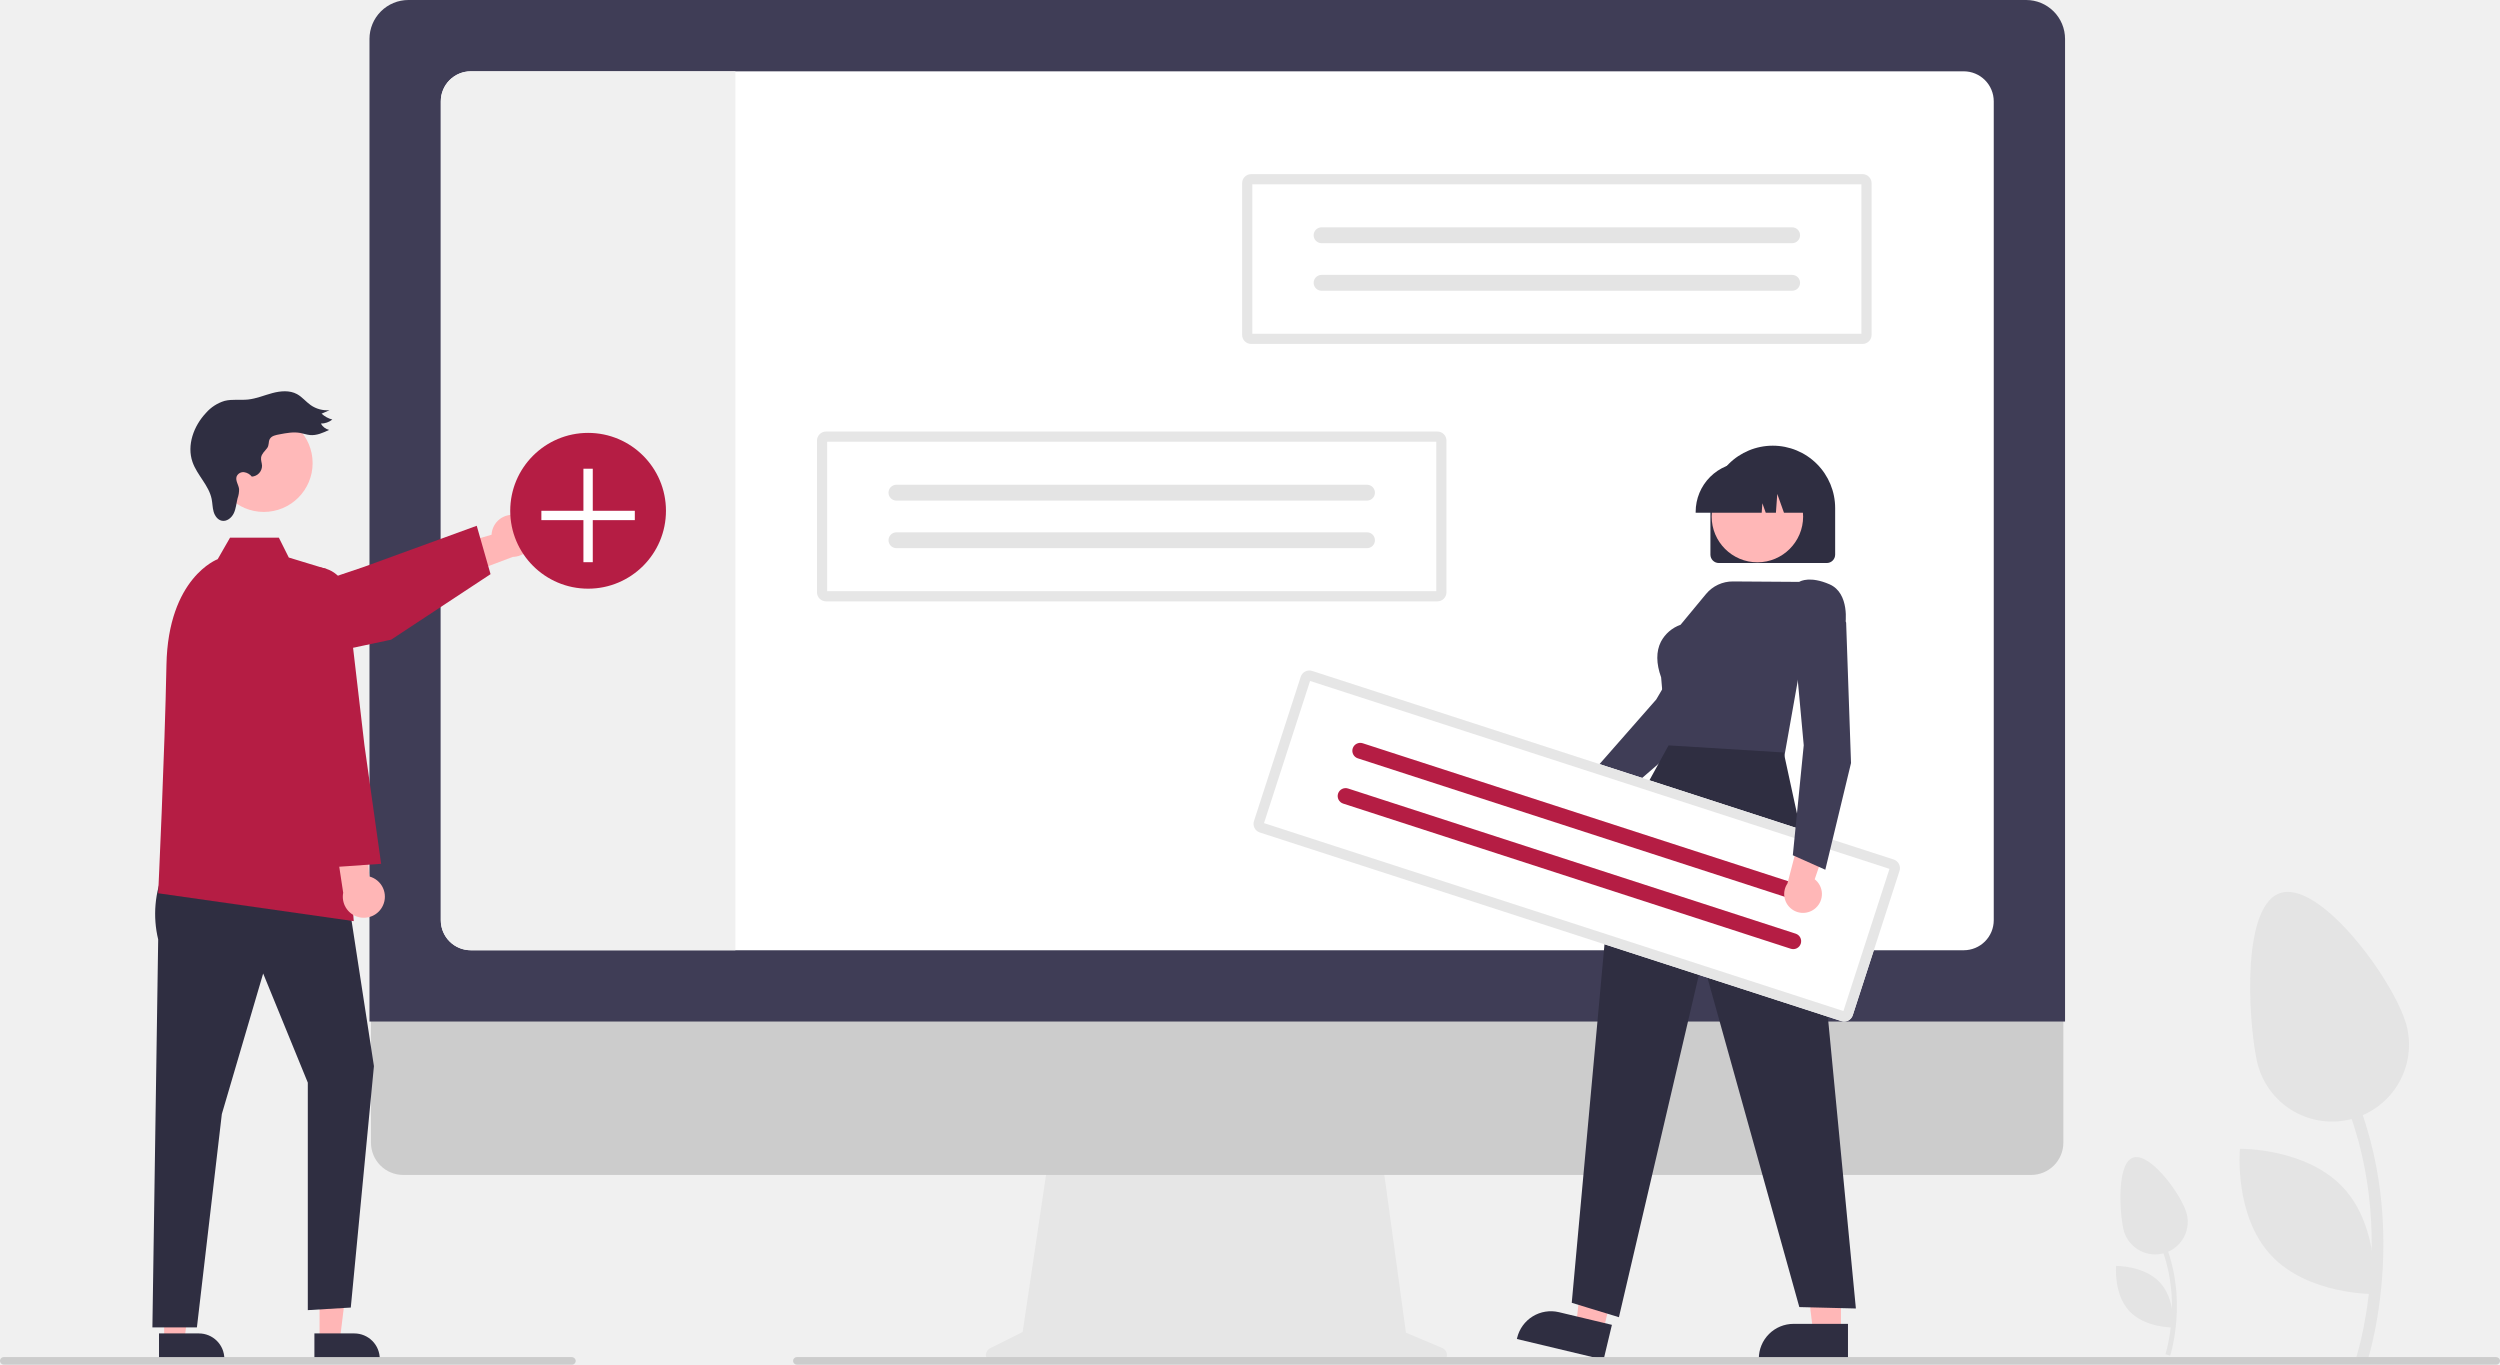
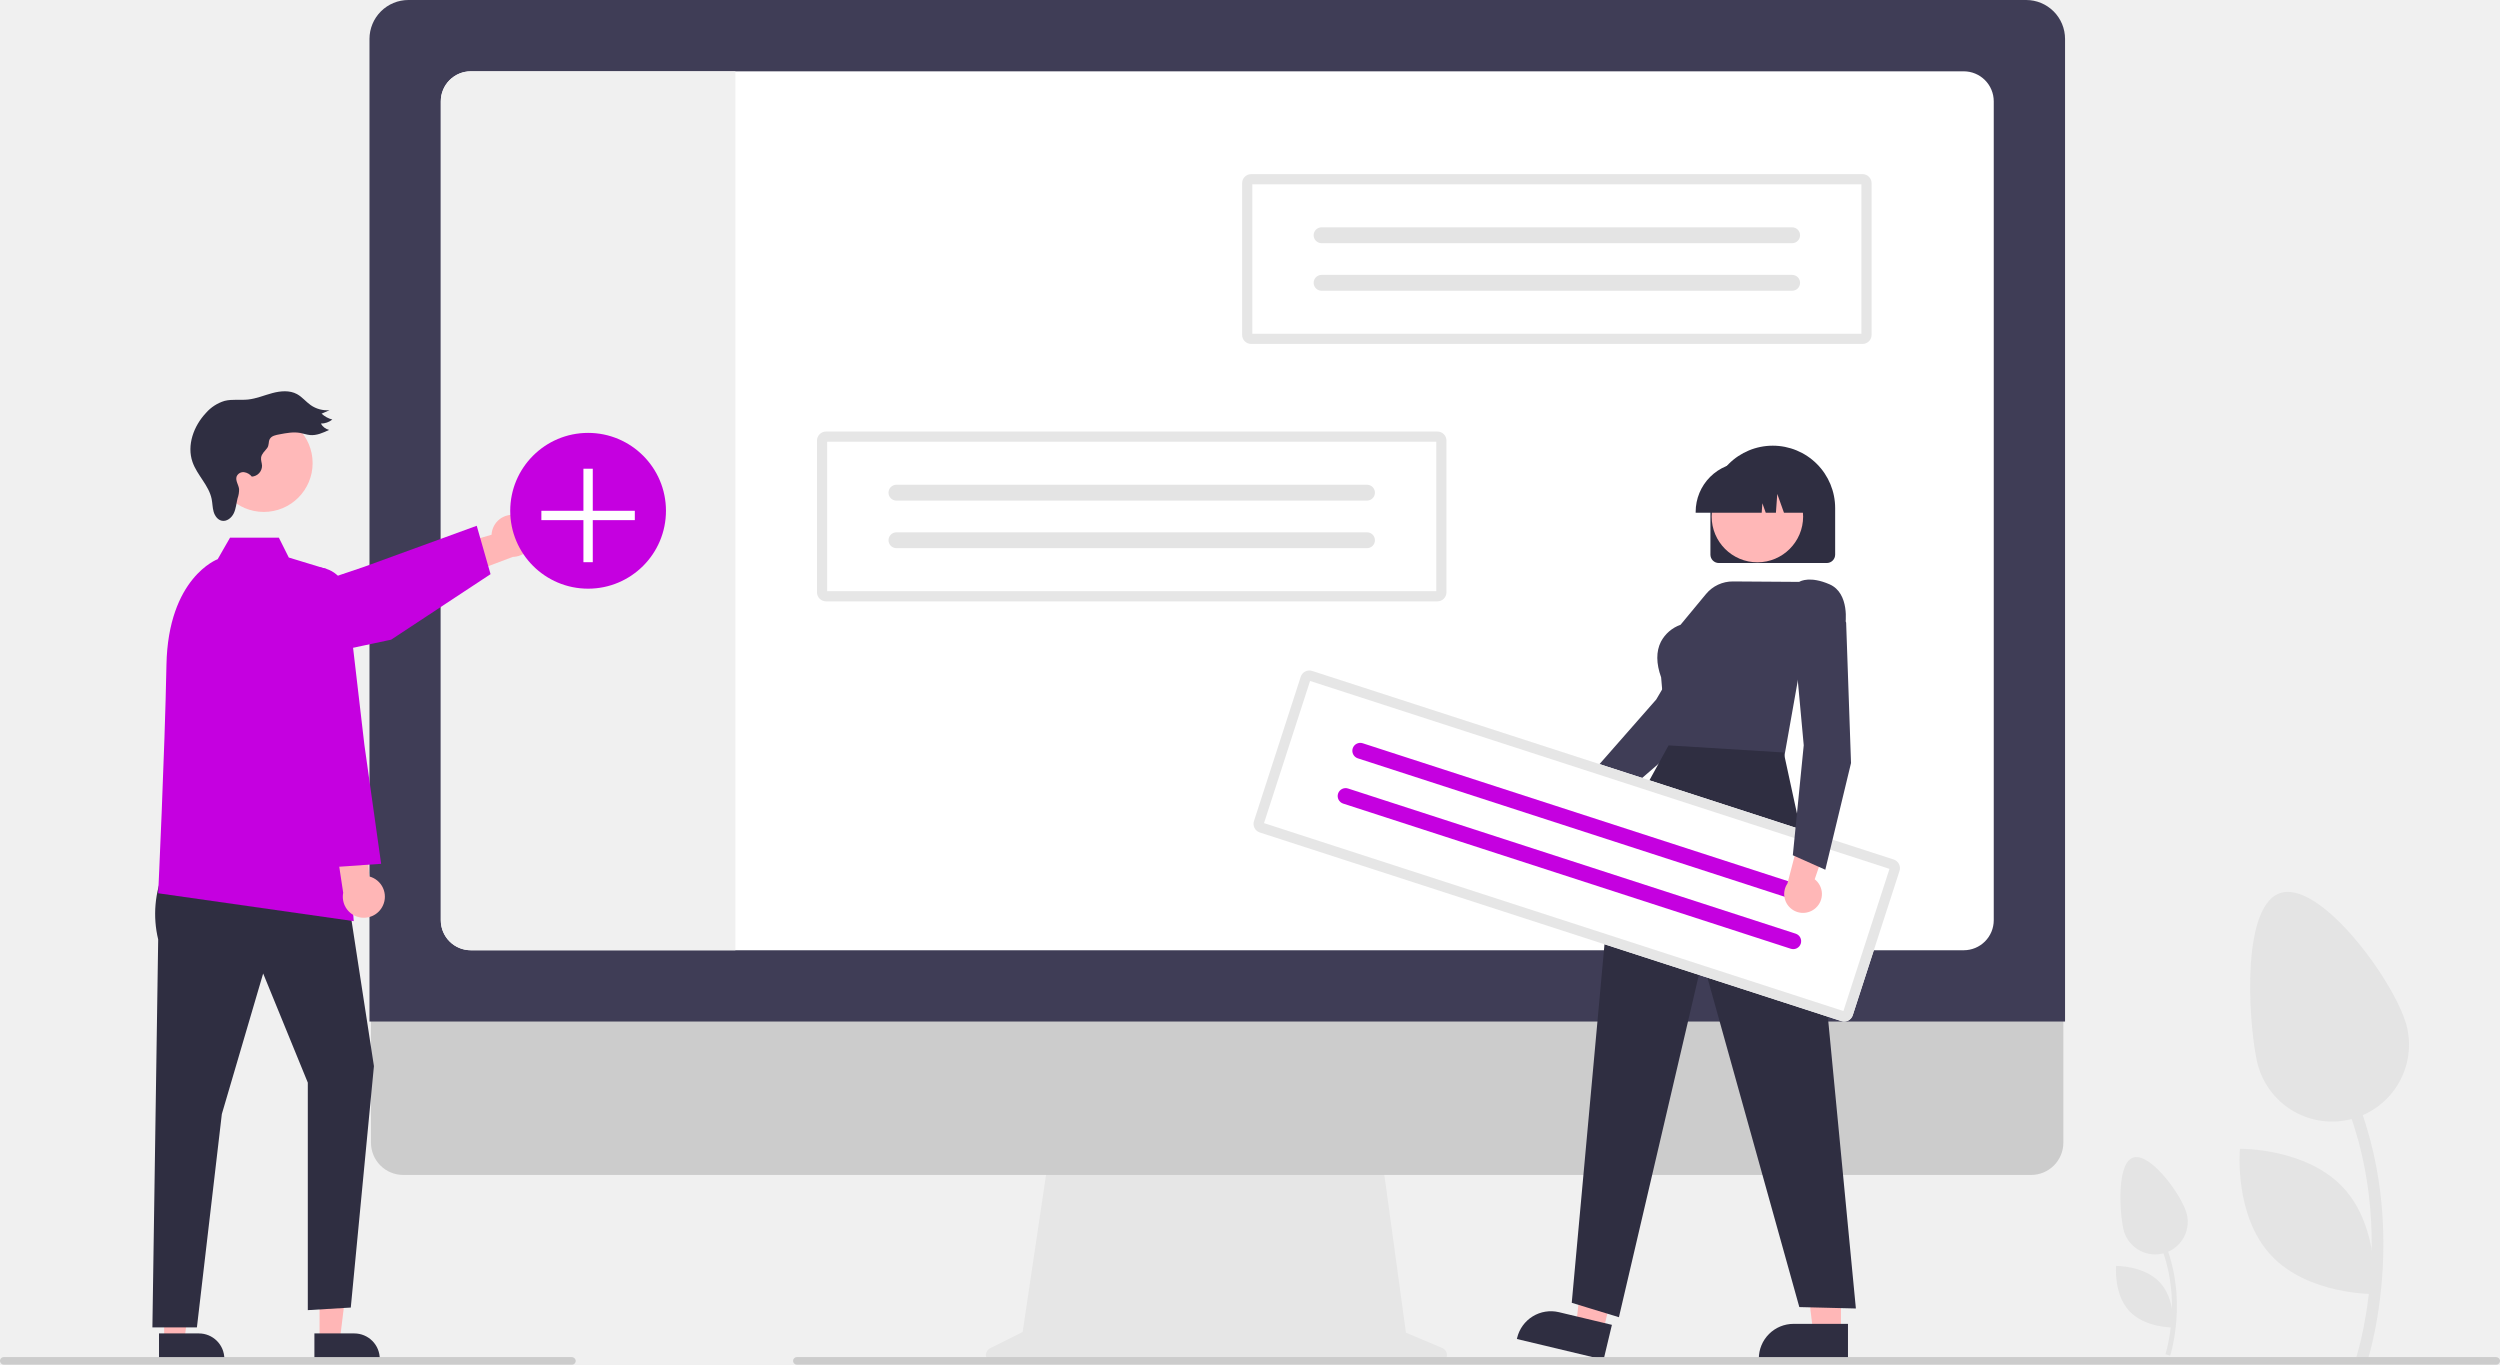
<svg xmlns="http://www.w3.org/2000/svg" width="436" height="238" viewBox="0 0 436 238" fill="none">
  <g clip-path="url(#clip0_4_173)">
    <path d="M378.477 236.439C378.518 236.314 382.558 223.809 375.408 212.65L374.678 213.118C381.6 223.92 377.694 236.044 377.654 236.165L378.477 236.439Z" fill="#E4E4E4" />
    <path d="M370.295 214.255C370.449 214.986 370.745 215.679 371.167 216.295C371.589 216.912 372.128 217.439 372.754 217.847C373.379 218.254 374.079 218.535 374.813 218.672C375.547 218.81 376.301 218.801 377.031 218.647C377.762 218.493 378.455 218.196 379.071 217.774C379.687 217.352 380.214 216.812 380.622 216.187C381.029 215.561 381.31 214.861 381.447 214.127C381.584 213.392 381.576 212.638 381.422 211.907C380.774 208.834 375.28 201.184 372.208 201.832C369.135 202.48 369.647 211.181 370.295 214.255Z" fill="#E4E4E4" />
    <path d="M371.331 228.631C374.073 231.595 378.979 231.515 378.979 231.515C378.979 231.515 379.438 226.628 376.696 223.664C373.954 220.7 369.049 220.78 369.049 220.78C369.049 220.78 368.589 225.667 371.331 228.631Z" fill="#E4E4E4" />
    <path d="M412.893 237.307C412.991 237.012 422.526 207.5 405.651 181.166L403.928 182.271C420.263 207.763 411.046 236.374 410.951 236.66L412.893 237.307Z" fill="#E4E4E4" />
    <path d="M393.585 184.953C394.32 188.436 396.408 191.484 399.389 193.427C402.37 195.37 406.001 196.049 409.482 195.314C412.964 194.58 416.011 192.492 417.954 189.51C419.897 186.528 420.576 182.896 419.843 179.413C418.314 172.16 405.35 154.107 398.099 155.637C390.848 157.166 392.056 177.699 393.585 184.953Z" fill="#E4E4E4" />
    <path d="M396.03 218.88C402.501 225.875 414.078 225.685 414.078 225.685C414.078 225.685 415.163 214.154 408.691 207.158C402.22 200.162 390.643 200.352 390.643 200.352C390.643 200.352 389.558 211.884 396.03 218.88Z" fill="#E4E4E4" />
    <path d="M251.523 235.085L245.196 232.42L240.855 200.69H183.056L178.352 232.29L172.691 235.122C172.42 235.257 172.203 235.48 172.075 235.754C171.946 236.029 171.914 236.338 171.984 236.633C172.054 236.928 172.221 237.191 172.458 237.379C172.695 237.567 172.989 237.669 173.292 237.669H251.001C251.312 237.669 251.613 237.562 251.853 237.365C252.093 237.168 252.258 236.895 252.319 236.59C252.38 236.286 252.335 235.97 252.19 235.696C252.044 235.421 251.809 235.205 251.523 235.085Z" fill="#E6E6E6" />
    <path d="M354.236 204.911H70.31C68.82 204.908 67.393 204.314 66.341 203.259C65.288 202.204 64.698 200.774 64.698 199.284V159.231H359.849V199.284C359.849 200.774 359.258 202.204 358.206 203.259C357.153 204.314 355.726 204.908 354.236 204.911Z" fill="#CCCCCC" />
    <path d="M360.145 178.161H64.438V6.784C64.44 4.985 65.155 3.261 66.427 1.989C67.698 0.717 69.422 0.002 71.219 0H353.364C355.162 0.002 356.886 0.717 358.157 1.989C359.428 3.261 360.143 4.985 360.145 6.784V178.161Z" fill="#3F3D56" />
    <path d="M342.486 12.438H82.099C80.713 12.44 79.384 12.992 78.405 13.973C77.425 14.953 76.875 16.283 76.874 17.669V160.492C76.875 161.879 77.425 163.208 78.405 164.189C79.384 165.17 80.713 165.722 82.099 165.723H342.486C343.871 165.721 345.2 165.169 346.179 164.188C347.158 163.208 347.709 161.879 347.711 160.492V17.669C347.709 16.283 347.158 14.954 346.179 13.973C345.2 12.993 343.871 12.441 342.486 12.438Z" fill="white" />
    <path d="M128.254 12.438V165.723H82.099C80.713 165.722 79.384 165.17 78.405 164.189C77.425 163.208 76.875 161.879 76.874 160.492V17.669C76.875 16.283 77.425 14.953 78.405 13.973C79.384 12.992 80.713 12.44 82.099 12.438H128.254Z" fill="#F0F0F0" />
    <path d="M90.177 89.873C89.657 89.755 89.118 89.752 88.597 89.864C88.076 89.977 87.587 90.203 87.162 90.525C86.738 90.848 86.39 91.259 86.142 91.731C85.894 92.203 85.752 92.723 85.727 93.256L73.303 96.92L78.446 101.263L89.456 97.118C90.353 97.101 91.212 96.756 91.871 96.147C92.531 95.538 92.944 94.709 93.033 93.816C93.122 92.923 92.88 92.028 92.354 91.302C91.827 90.575 91.053 90.067 90.177 89.873Z" fill="#FFB6B6" />
-     <path d="M39.979 117.449C38.751 117.447 37.563 117.009 36.628 116.213C35.692 115.417 35.07 114.314 34.871 113.102C34.673 111.889 34.912 110.645 35.545 109.593C36.178 108.54 37.164 107.746 38.328 107.353L63.504 98.851L83.142 91.694L85.552 100.133L68.215 111.561L41.063 117.335C40.706 117.41 40.343 117.449 39.979 117.449Z" fill="#B51D44" />
+     <path d="M39.979 117.449C38.751 117.447 37.563 117.009 36.628 116.213C35.692 115.417 35.07 114.314 34.871 113.102C34.673 111.889 34.912 110.645 35.545 109.593C36.178 108.54 37.164 107.746 38.328 107.353L63.504 98.851L83.142 91.694L85.552 100.133L68.215 111.561L41.063 117.335C40.706 117.41 40.343 117.449 39.979 117.449Z" fill="#C500E0" />
    <path d="M55.734 233.704H59.268L60.95 220.065H55.733L55.734 233.704Z" fill="#FFB6B6" />
    <path d="M54.832 232.55L61.793 232.55C62.97 232.55 64.099 233.017 64.93 233.85C65.763 234.682 66.23 235.811 66.23 236.988V237.132L54.832 237.132L54.832 232.55Z" fill="#2F2E41" />
    <path d="M28.631 233.704H32.166L33.847 220.065H28.631L28.631 233.704Z" fill="#FFB6B6" />
    <path d="M27.73 232.55L34.691 232.55C35.867 232.55 36.996 233.017 37.828 233.85C38.66 234.682 39.127 235.811 39.127 236.988V237.132L27.73 237.132L27.73 232.55Z" fill="#2F2E41" />
    <path d="M28.596 151.891C26.979 155.661 26.625 159.853 27.587 163.841L26.578 231.5H34.341L38.688 194.292L45.896 169.774L53.681 188.811V228.487L61.177 228.039L65.213 185.927L60.6 155.929L28.596 151.891Z" fill="#2F2E41" />
-     <path d="M56.996 99.251L50.365 97.232L48.635 93.771H40.117L37.967 97.521C37.967 97.521 29.317 100.694 29.029 115.981C28.74 131.268 27.587 155.785 27.587 155.785L61.693 160.649L56.996 99.251Z" fill="#B51D44" />
+     <path d="M56.996 99.251L50.365 97.232L48.635 93.771H40.117L37.967 97.521C37.967 97.521 29.317 100.694 29.029 115.981C28.74 131.268 27.587 155.785 27.587 155.785L61.693 160.649L56.996 99.251Z" fill="#C500E0" />
    <path d="M66.788 157.912C67.011 157.428 67.126 156.901 67.124 156.368C67.123 155.835 67.004 155.309 66.777 154.827C66.55 154.344 66.219 153.918 65.81 153.577C65.4 153.236 64.921 152.99 64.405 152.854L63.406 139.936L58.089 144.065L59.854 155.7C59.684 156.581 59.843 157.494 60.301 158.266C60.759 159.037 61.484 159.614 62.339 159.887C63.193 160.16 64.118 160.109 64.938 159.745C65.758 159.381 66.416 158.729 66.788 157.912Z" fill="#FFB6B6" />
-     <path d="M57.717 151.253L50.148 131.913V104.143C50.148 102.82 50.653 101.547 51.56 100.585C52.468 99.623 53.709 99.045 55.029 98.968C56.349 98.891 57.648 99.322 58.661 100.172C59.673 101.023 60.323 102.228 60.476 103.542L63.555 129.945L66.469 150.649L57.717 151.253Z" fill="#B51D44" />
+     <path d="M57.717 151.253L50.148 131.913V104.143C50.148 102.82 50.653 101.547 51.56 100.585C52.468 99.623 53.709 99.045 55.029 98.968C56.349 98.891 57.648 99.322 58.661 100.172C59.673 101.023 60.323 102.228 60.476 103.542L63.555 129.945L66.469 150.649L57.717 151.253Z" fill="#C500E0" />
    <path d="M46.01 89.281C50.711 89.281 54.522 85.469 54.522 80.766C54.522 76.062 50.711 72.25 46.01 72.25C41.308 72.25 37.497 76.062 37.497 80.766C37.497 85.469 41.308 89.281 46.01 89.281Z" fill="#FFB9B9" />
    <path d="M46.567 78.177C46.169 78.688 45.623 79.15 45.535 79.793C45.47 80.269 45.678 80.739 45.698 81.219C45.699 81.703 45.516 82.17 45.186 82.524C44.855 82.878 44.402 83.093 43.919 83.124C43.583 82.701 43.096 82.422 42.561 82.347C42.294 82.317 42.025 82.373 41.792 82.507C41.56 82.642 41.377 82.847 41.27 83.093C41.017 83.807 41.602 84.533 41.696 85.285C41.709 85.841 41.619 86.395 41.431 86.919C41.215 87.781 41.158 88.694 40.779 89.499C40.401 90.304 39.559 90.996 38.688 90.818C37.956 90.668 37.46 89.959 37.255 89.24C37.051 88.52 37.06 87.758 36.912 87.025C36.43 84.643 34.381 82.879 33.577 80.586C32.547 77.648 33.784 74.287 35.917 72.02C36.779 71.026 37.905 70.297 39.164 69.916C40.493 69.578 41.899 69.821 43.263 69.677C44.721 69.522 46.092 68.929 47.51 68.552C48.927 68.175 50.511 68.033 51.799 68.734C52.698 69.223 53.349 70.066 54.186 70.654C55.146 71.323 56.31 71.635 57.475 71.535L56.083 72.144C56.616 72.633 57.26 72.985 57.959 73.171C57.39 73.622 56.686 73.869 55.96 73.873C56.112 74.146 56.317 74.385 56.565 74.575C56.812 74.765 57.096 74.903 57.398 74.979C56.341 75.475 55.219 75.984 54.057 75.872C53.487 75.817 52.943 75.615 52.381 75.51C51.182 75.288 49.951 75.519 48.754 75.748C48.125 75.869 47.354 75.985 47.036 76.59C46.772 77.093 46.974 77.654 46.567 78.177Z" fill="#2F2E41" />
-     <path d="M102.564 102.666C110.064 102.666 116.144 96.584 116.144 89.081C116.144 81.578 110.064 75.496 102.564 75.496C95.064 75.496 88.984 81.578 88.984 89.081C88.984 96.584 95.064 102.666 102.564 102.666Z" fill="#B51D44" />
+     <path d="M102.564 102.666C110.064 102.666 116.144 96.584 116.144 89.081C116.144 81.578 110.064 75.496 102.564 75.496C95.064 75.496 88.984 81.578 88.984 89.081C88.984 96.584 95.064 102.666 102.564 102.666Z" fill="#C500E0" />
    <path d="M110.712 89.081H103.379V81.745H101.749V89.081H94.416V90.711H101.749V98.047H103.379V90.711H110.712V89.081Z" fill="white" />
    <path d="M218.206 30.367C217.787 30.367 217.385 30.534 217.089 30.83C216.793 31.126 216.626 31.528 216.626 31.947V58.405C216.626 58.824 216.793 59.226 217.089 59.522C217.385 59.818 217.787 59.985 218.206 59.985H324.826C325.245 59.985 325.646 59.818 325.942 59.522C326.239 59.226 326.405 58.824 326.406 58.405V31.947C326.405 31.528 326.239 31.126 325.942 30.83C325.646 30.534 325.245 30.367 324.826 30.367H218.206Z" fill="white" />
    <path d="M218.206 30.367C217.787 30.367 217.385 30.534 217.089 30.83C216.793 31.126 216.626 31.528 216.626 31.947V58.405C216.626 58.824 216.793 59.226 217.089 59.522C217.385 59.818 217.787 59.985 218.206 59.985H324.826C325.245 59.985 325.646 59.818 325.942 59.522C326.239 59.226 326.405 58.824 326.406 58.405V31.947C326.405 31.528 326.239 31.126 325.942 30.83C325.646 30.534 325.245 30.367 324.826 30.367H218.206Z" fill="#E6E6E6" />
    <path d="M218.403 58.208H324.629V32.144H218.403V58.208Z" fill="white" />
    <path d="M230.481 39.645C230.114 39.645 229.762 39.791 229.503 40.05C229.244 40.31 229.098 40.661 229.098 41.028C229.098 41.395 229.244 41.746 229.503 42.006C229.762 42.265 230.114 42.411 230.481 42.411H312.547C312.729 42.411 312.909 42.375 313.076 42.306C313.244 42.236 313.396 42.135 313.525 42.006C313.653 41.878 313.755 41.725 313.825 41.558C313.894 41.39 313.93 41.21 313.93 41.029C313.93 40.847 313.895 40.667 313.825 40.499C313.756 40.332 313.654 40.179 313.526 40.051C313.397 39.922 313.245 39.82 313.077 39.751C312.91 39.681 312.73 39.645 312.549 39.645H230.481Z" fill="#E4E4E4" />
    <path d="M230.48 47.941C230.114 47.942 229.763 48.088 229.505 48.347C229.246 48.606 229.101 48.958 229.101 49.324C229.101 49.69 229.246 50.041 229.505 50.301C229.763 50.56 230.114 50.706 230.48 50.707H312.547C312.914 50.707 313.266 50.562 313.526 50.304C313.785 50.045 313.932 49.694 313.933 49.327C313.933 48.96 313.789 48.608 313.53 48.348C313.271 48.089 312.92 47.942 312.554 47.941H230.48Z" fill="#E4E4E4" />
    <path d="M144.062 75.26C143.643 75.261 143.242 75.427 142.946 75.724C142.649 76.02 142.483 76.422 142.482 76.841V103.299C142.483 103.718 142.649 104.119 142.946 104.416C143.242 104.712 143.643 104.879 144.062 104.879H250.682C251.101 104.879 251.503 104.712 251.799 104.416C252.095 104.119 252.262 103.718 252.262 103.299V76.841C252.262 76.422 252.095 76.02 251.799 75.724C251.503 75.427 251.101 75.261 250.682 75.26H144.062Z" fill="white" />
    <path d="M144.062 75.26C143.643 75.261 143.242 75.427 142.946 75.724C142.649 76.02 142.483 76.422 142.482 76.841V103.299C142.483 103.718 142.649 104.119 142.946 104.416C143.242 104.712 143.643 104.879 144.062 104.879H250.682C251.101 104.879 251.503 104.712 251.799 104.416C252.095 104.119 252.262 103.718 252.262 103.299V76.841C252.262 76.422 252.095 76.02 251.799 75.724C251.503 75.427 251.101 75.261 250.682 75.26H144.062Z" fill="#E6E6E6" />
    <path d="M144.26 103.101H250.485V77.038H144.26V103.101Z" fill="white" />
    <path d="M156.337 84.539C155.97 84.539 155.619 84.685 155.36 84.944C155.1 85.203 154.955 85.555 154.955 85.922C154.955 86.288 155.1 86.64 155.36 86.9C155.619 87.159 155.97 87.305 156.337 87.305H238.404C238.585 87.305 238.765 87.269 238.933 87.2C239.1 87.13 239.253 87.028 239.381 86.9C239.51 86.772 239.612 86.619 239.681 86.451C239.751 86.284 239.786 86.104 239.787 85.922C239.787 85.741 239.751 85.561 239.682 85.393C239.612 85.225 239.51 85.073 239.382 84.945C239.254 84.816 239.102 84.714 238.934 84.645C238.766 84.575 238.587 84.539 238.405 84.539H156.337Z" fill="#E4E4E4" />
    <path d="M156.337 92.835C155.971 92.836 155.62 92.982 155.361 93.241C155.103 93.5 154.957 93.852 154.957 94.218C154.957 94.584 155.103 94.935 155.361 95.195C155.62 95.454 155.971 95.6 156.337 95.6H238.404C238.77 95.601 239.122 95.456 239.382 95.198C239.642 94.939 239.788 94.588 239.789 94.221C239.79 93.854 239.645 93.502 239.386 93.242C239.128 92.982 238.777 92.836 238.41 92.835H156.337Z" fill="#E4E4E4" />
    <path d="M274.024 146.272C274.499 146.22 274.957 146.064 275.365 145.815C275.773 145.567 276.122 145.232 276.386 144.834C276.651 144.436 276.826 143.985 276.897 143.513C276.969 143.04 276.936 142.558 276.801 142.1L286.25 135.348L280.619 133.178L272.509 139.923C271.755 140.201 271.128 140.746 270.748 141.455C270.368 142.164 270.261 142.988 270.448 143.77C270.635 144.553 271.102 145.24 271.761 145.701C272.42 146.162 273.225 146.365 274.024 146.272Z" fill="#FFB7B7" />
    <path d="M279.27 141.825L276.136 136.469L276.202 136.393L288.85 121.989L298.67 105.236L307.197 106.323L307.323 108.901L307.297 108.94L293.75 129.313L293.735 129.326L279.27 141.825Z" fill="#3F3D56" />
    <path d="M321.058 232.456L316.236 232.456L313.941 213.848L321.059 213.849L321.058 232.456Z" fill="#FFB7B7" />
    <path d="M322.288 237.132L306.739 237.132V236.935C306.739 235.329 307.376 233.789 308.511 232.654C309.646 231.519 311.186 230.881 312.791 230.881L322.288 230.881L322.288 237.132Z" fill="#2F2E41" />
    <path d="M279.555 232.298L274.865 231.178L276.953 212.546L283.875 214.199L279.555 232.298Z" fill="#FFB7B7" />
    <path d="M279.666 237.133L264.542 233.52L264.587 233.328C264.96 231.767 265.938 230.417 267.305 229.576C268.673 228.735 270.318 228.473 271.88 228.845L281.117 231.052L279.666 237.133Z" fill="#2F2E41" />
    <path d="M298.297 96.728V88.608C298.297 85.722 299.443 82.954 301.483 80.914C303.523 78.873 306.289 77.727 309.174 77.727C312.059 77.727 314.825 78.873 316.865 80.914C318.905 82.954 320.051 85.722 320.051 88.608V96.728C320.051 97.116 319.897 97.487 319.623 97.761C319.349 98.036 318.977 98.19 318.59 98.19H299.758C299.371 98.19 298.999 98.036 298.725 97.761C298.451 97.487 298.297 97.116 298.297 96.728Z" fill="#2F2E41" />
    <path d="M306.489 98.067C310.894 98.067 314.464 94.495 314.464 90.089C314.464 85.683 310.894 82.111 306.489 82.111C302.085 82.111 298.515 85.683 298.515 90.089C298.515 94.495 302.085 98.067 306.489 98.067Z" fill="#FFB7B7" />
    <path d="M295.723 89.258C295.726 86.975 296.633 84.788 298.246 83.174C299.859 81.56 302.046 80.653 304.328 80.65H305.951C308.232 80.653 310.419 81.56 312.032 83.174C313.646 84.788 314.553 86.976 314.555 89.258V89.42H311.125L309.954 86.142L309.72 89.42H307.947L307.357 87.766L307.239 89.42H295.723V89.258Z" fill="#2F2E41" />
    <path d="M311.141 132.195L290.836 131.422L289.701 118.133C288.826 115.701 288.811 113.612 289.659 111.926C290.388 110.541 291.612 109.482 293.088 108.961L297.531 103.593C298.103 102.903 298.82 102.348 299.632 101.969C300.445 101.591 301.331 101.397 302.227 101.403L313.77 101.482C314.048 101.315 315.736 100.457 319.065 101.9C322.675 103.466 321.837 108.904 321.828 108.959L321.82 109.01L321.78 109.043L314.101 115.512L311.141 132.195Z" fill="#3F3D56" />
    <path d="M290.998 129.994L281.393 147.512L274.112 227.209L282.339 229.723L296.902 167.379L313.803 227.954L323.665 228.201L316.95 158.297L311.082 131.232L290.998 129.994Z" fill="#2F2E41" />
    <path d="M228.837 117.009C228.439 116.88 228.005 116.915 227.632 117.106C227.259 117.296 226.977 117.627 226.848 118.025L218.692 143.194C218.563 143.593 218.598 144.026 218.788 144.399C218.978 144.773 219.309 145.055 219.707 145.185L321.132 178.076C321.53 178.205 321.964 178.17 322.337 177.979C322.71 177.789 322.992 177.458 323.121 177.06L331.277 151.891C331.406 151.492 331.371 151.059 331.181 150.686C330.991 150.312 330.66 150.03 330.262 149.9L228.837 117.009Z" fill="white" />
    <path d="M228.837 117.009C228.439 116.88 228.005 116.915 227.632 117.106C227.259 117.296 226.977 117.627 226.848 118.025L218.692 143.194C218.563 143.593 218.598 144.026 218.788 144.399C218.978 144.773 219.309 145.055 219.707 145.185L321.132 178.076C321.53 178.205 321.964 178.17 322.337 177.979C322.71 177.789 322.992 177.458 323.121 177.06L331.277 151.891C331.406 151.492 331.371 151.059 331.181 150.686C330.991 150.312 330.66 150.03 330.262 149.9L228.837 117.009Z" fill="#E6E6E6" />
    <path d="M220.443 143.554L321.492 176.324L329.526 151.531L228.477 118.761L220.443 143.554Z" fill="white" />
-     <path d="M237.654 129.622C237.305 129.51 236.926 129.54 236.6 129.707C236.273 129.873 236.027 130.163 235.914 130.512C235.801 130.86 235.831 131.24 235.997 131.566C236.164 131.893 236.453 132.14 236.801 132.253L314.869 157.57C315.042 157.626 315.224 157.648 315.405 157.634C315.586 157.619 315.762 157.57 315.924 157.487C316.086 157.405 316.23 157.291 316.348 157.153C316.466 157.015 316.556 156.855 316.612 156.682C316.668 156.509 316.689 156.327 316.675 156.146C316.661 155.965 316.611 155.788 316.528 155.626C316.446 155.465 316.332 155.321 316.194 155.203C316.055 155.085 315.895 154.995 315.722 154.94L315.721 154.939L237.654 129.622Z" fill="#B51D44" />
-     <path d="M235.097 137.514C234.748 137.402 234.369 137.433 234.044 137.599C233.718 137.766 233.471 138.056 233.358 138.404C233.245 138.752 233.275 139.131 233.441 139.458C233.608 139.784 233.896 140.031 234.244 140.145L312.312 165.461C312.66 165.575 313.04 165.546 313.366 165.38C313.693 165.214 313.941 164.925 314.055 164.576C314.168 164.228 314.139 163.848 313.973 163.521C313.807 163.194 313.518 162.947 313.17 162.833L313.164 162.831L235.097 137.514Z" fill="#B51D44" />
+     <path d="M237.654 129.622C237.305 129.51 236.926 129.54 236.6 129.707C236.273 129.873 236.027 130.163 235.914 130.512C235.801 130.86 235.831 131.24 235.997 131.566C236.164 131.893 236.453 132.14 236.801 132.253L314.869 157.57C315.042 157.626 315.224 157.648 315.405 157.634C315.586 157.619 315.762 157.57 315.924 157.487C316.086 157.405 316.23 157.291 316.348 157.153C316.466 157.015 316.556 156.855 316.612 156.682C316.668 156.509 316.689 156.327 316.675 156.146C316.661 155.965 316.611 155.788 316.528 155.626C316.446 155.465 316.332 155.321 316.194 155.203C316.055 155.085 315.895 154.995 315.722 154.94L315.721 154.939L237.654 129.622Z" fill="#C500E0" />
+     <path d="M235.097 137.514C234.748 137.402 234.369 137.433 234.044 137.599C233.718 137.766 233.471 138.056 233.358 138.404C233.245 138.752 233.275 139.131 233.441 139.458C233.608 139.784 233.896 140.031 234.244 140.145L312.312 165.461C312.66 165.575 313.04 165.546 313.366 165.38C313.693 165.214 313.941 164.925 314.055 164.576C314.168 164.228 314.139 163.848 313.973 163.521C313.807 163.194 313.518 162.947 313.17 162.833L313.164 162.831L235.097 137.514Z" fill="#C500E0" />
    <path d="M316.658 158.354C317.014 158.035 317.295 157.641 317.482 157.202C317.669 156.762 317.757 156.287 317.741 155.809C317.725 155.331 317.604 154.863 317.387 154.437C317.17 154.011 316.863 153.638 316.486 153.344L320.236 142.35L314.395 143.868L311.73 154.076C311.278 154.741 311.086 155.55 311.19 156.347C311.294 157.145 311.687 157.877 312.294 158.404C312.902 158.932 313.682 159.218 314.486 159.209C315.29 159.199 316.063 158.895 316.658 158.354Z" fill="#FFB7B7" />
    <path d="M318.333 151.682L312.667 149.155L314.571 129.976L312.799 110.637L320.363 106.552L321.967 108.574L321.968 108.62L322.818 133.075L322.813 133.094L318.333 151.682Z" fill="#3F3D56" />
    <path d="M435.338 238H139.003C138.853 238.003 138.707 237.957 138.586 237.868C138.465 237.779 138.377 237.652 138.336 237.508C138.31 237.41 138.307 237.307 138.327 237.208C138.347 237.109 138.39 237.015 138.452 236.935C138.513 236.854 138.593 236.789 138.684 236.744C138.775 236.699 138.875 236.676 138.976 236.676H435.284C435.442 236.67 435.597 236.719 435.725 236.813C435.852 236.907 435.944 237.041 435.985 237.194C436.006 237.291 436.006 237.391 435.983 237.488C435.961 237.584 435.917 237.675 435.855 237.752C435.793 237.829 435.714 237.892 435.625 237.935C435.535 237.978 435.437 238 435.338 238Z" fill="#CCCCCC" />
    <path d="M99.741 238H0.689C0.539 238.003 0.392 237.957 0.271 237.868C0.15 237.779 0.063 237.652 0.021 237.508C-0.005 237.41 -0.008 237.307 0.012 237.208C0.032 237.109 0.075 237.015 0.137 236.935C0.199 236.854 0.278 236.789 0.369 236.744C0.46 236.699 0.56 236.676 0.662 236.676H99.687C99.845 236.67 100 236.719 100.127 236.813C100.255 236.907 100.346 237.041 100.387 237.194C100.409 237.291 100.408 237.391 100.386 237.488C100.363 237.584 100.319 237.675 100.257 237.752C100.195 237.829 100.117 237.892 100.027 237.935C99.938 237.978 99.84 238 99.741 238Z" fill="#CCCCCC" />
  </g>
  <defs>
    <clipPath id="clip0_4_173">
      <rect width="436" height="238" fill="white" />
    </clipPath>
  </defs>
</svg>
